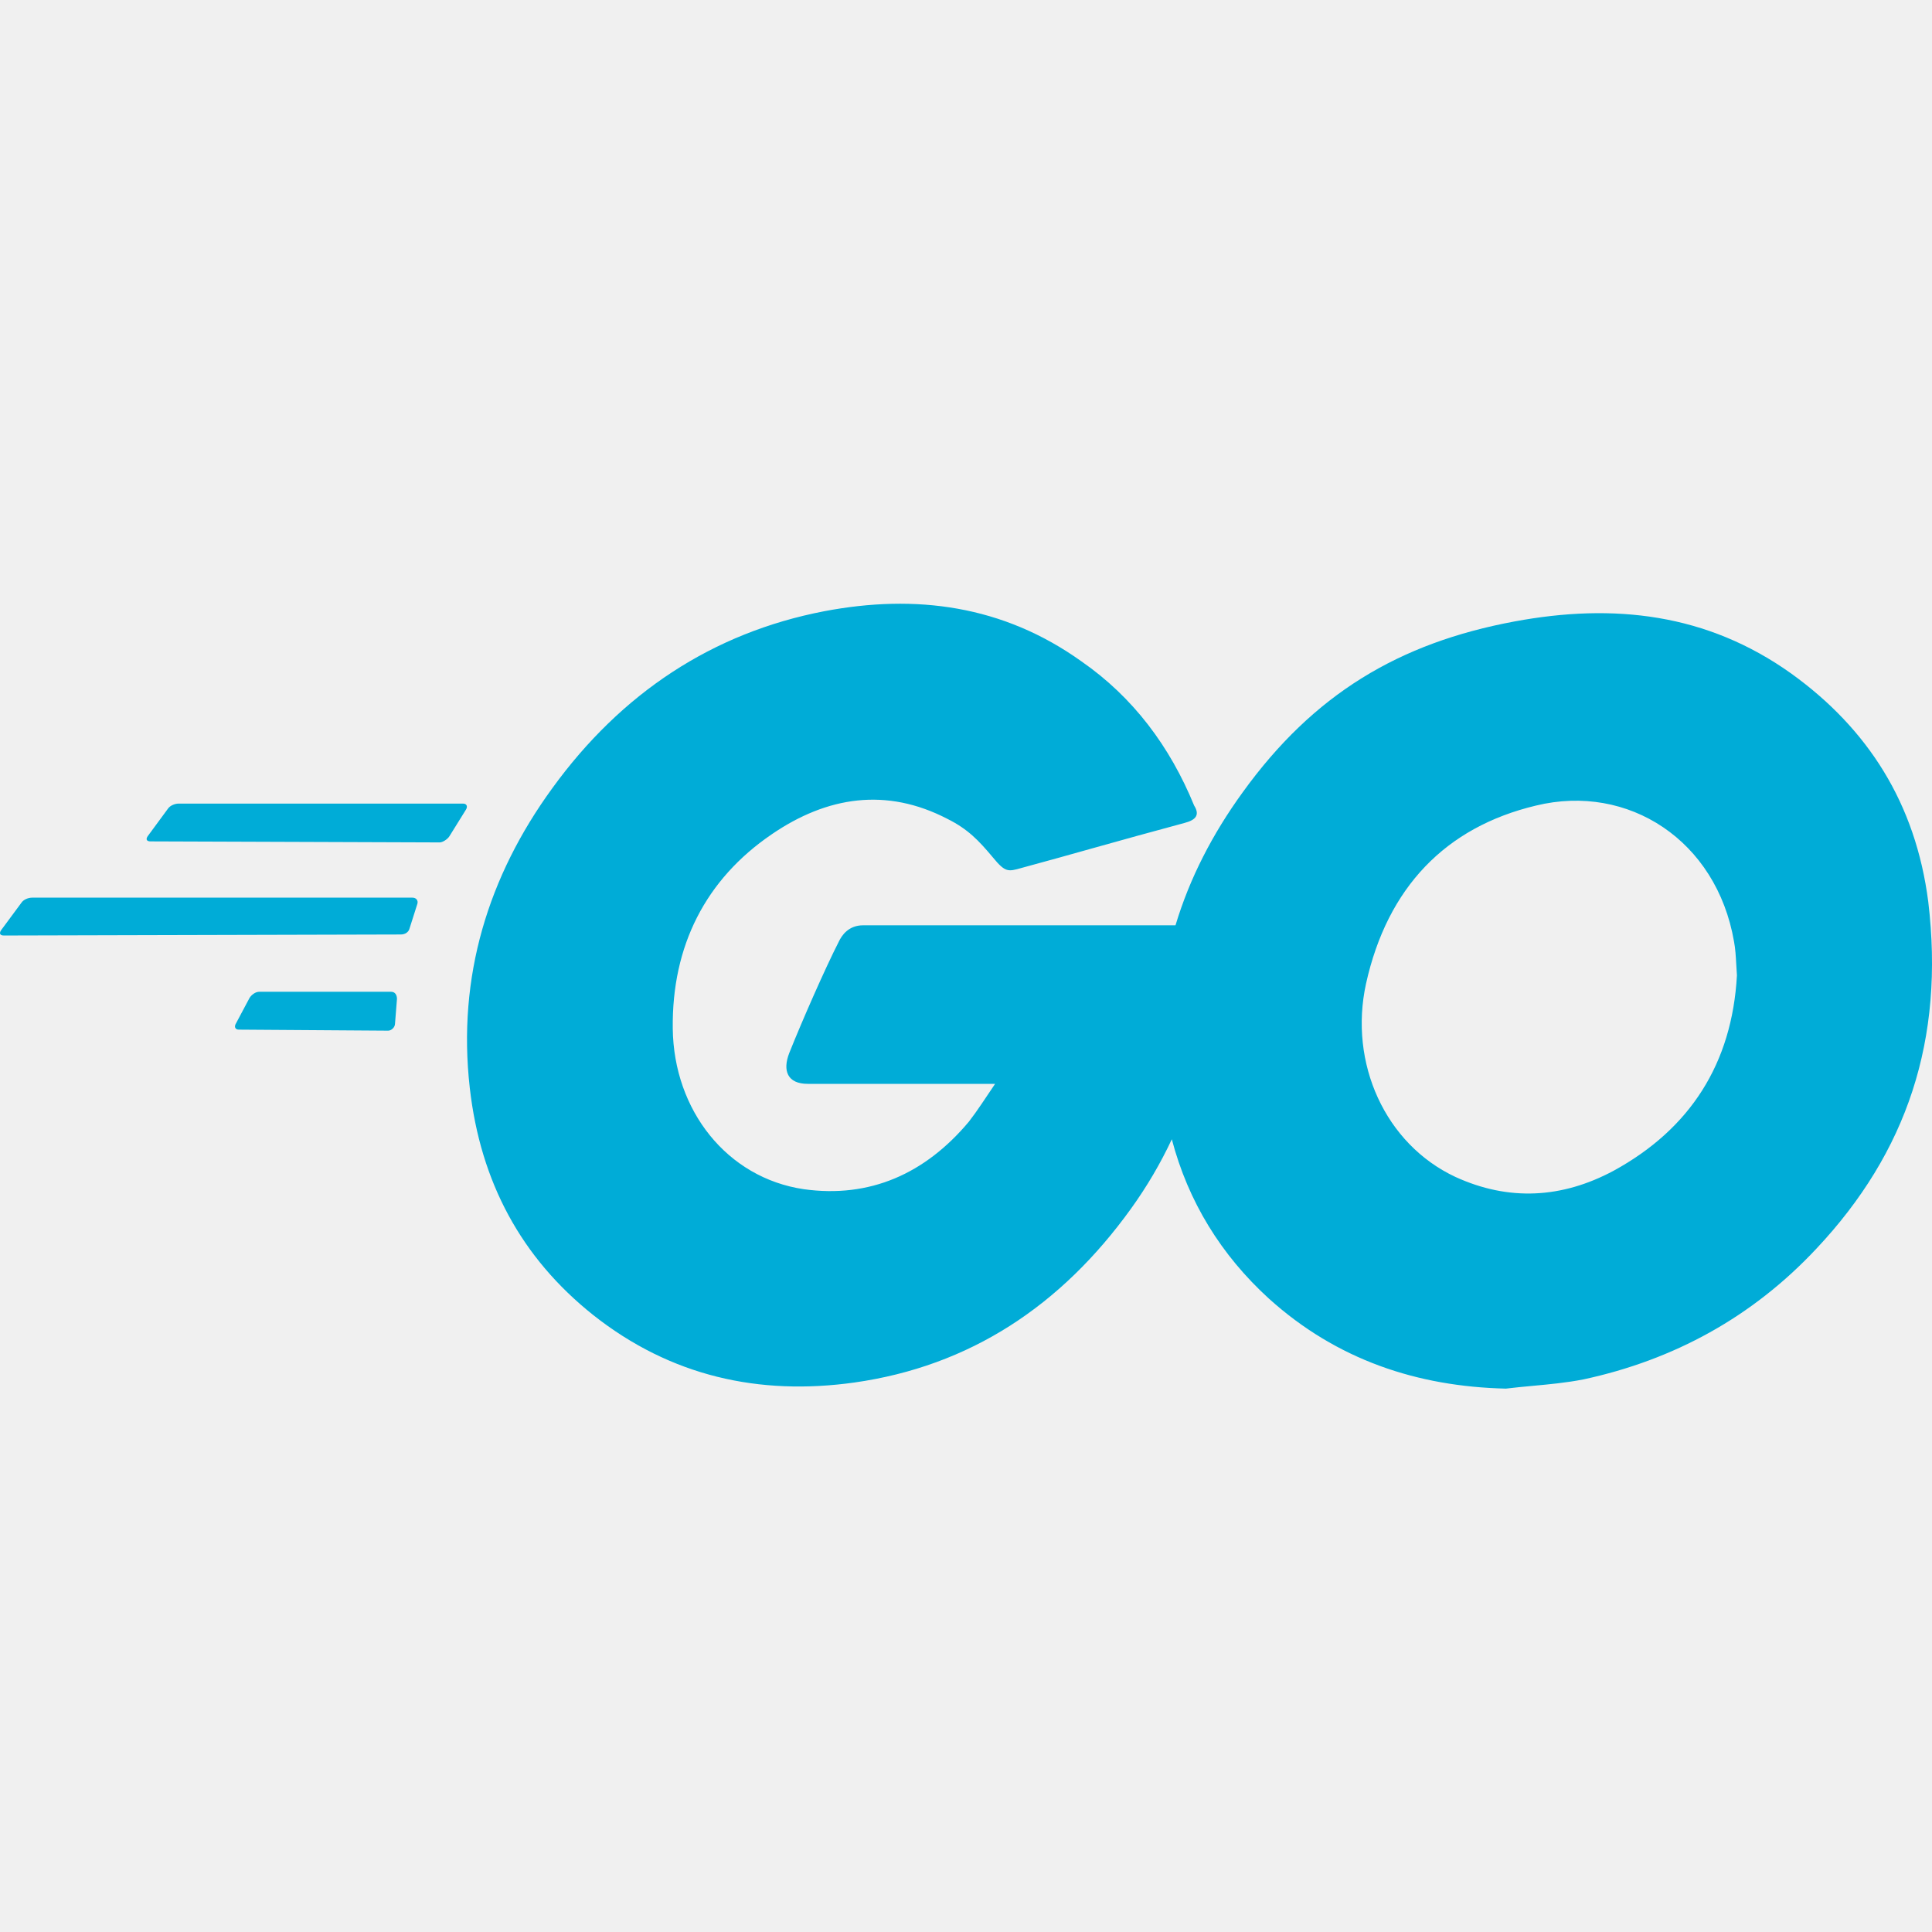
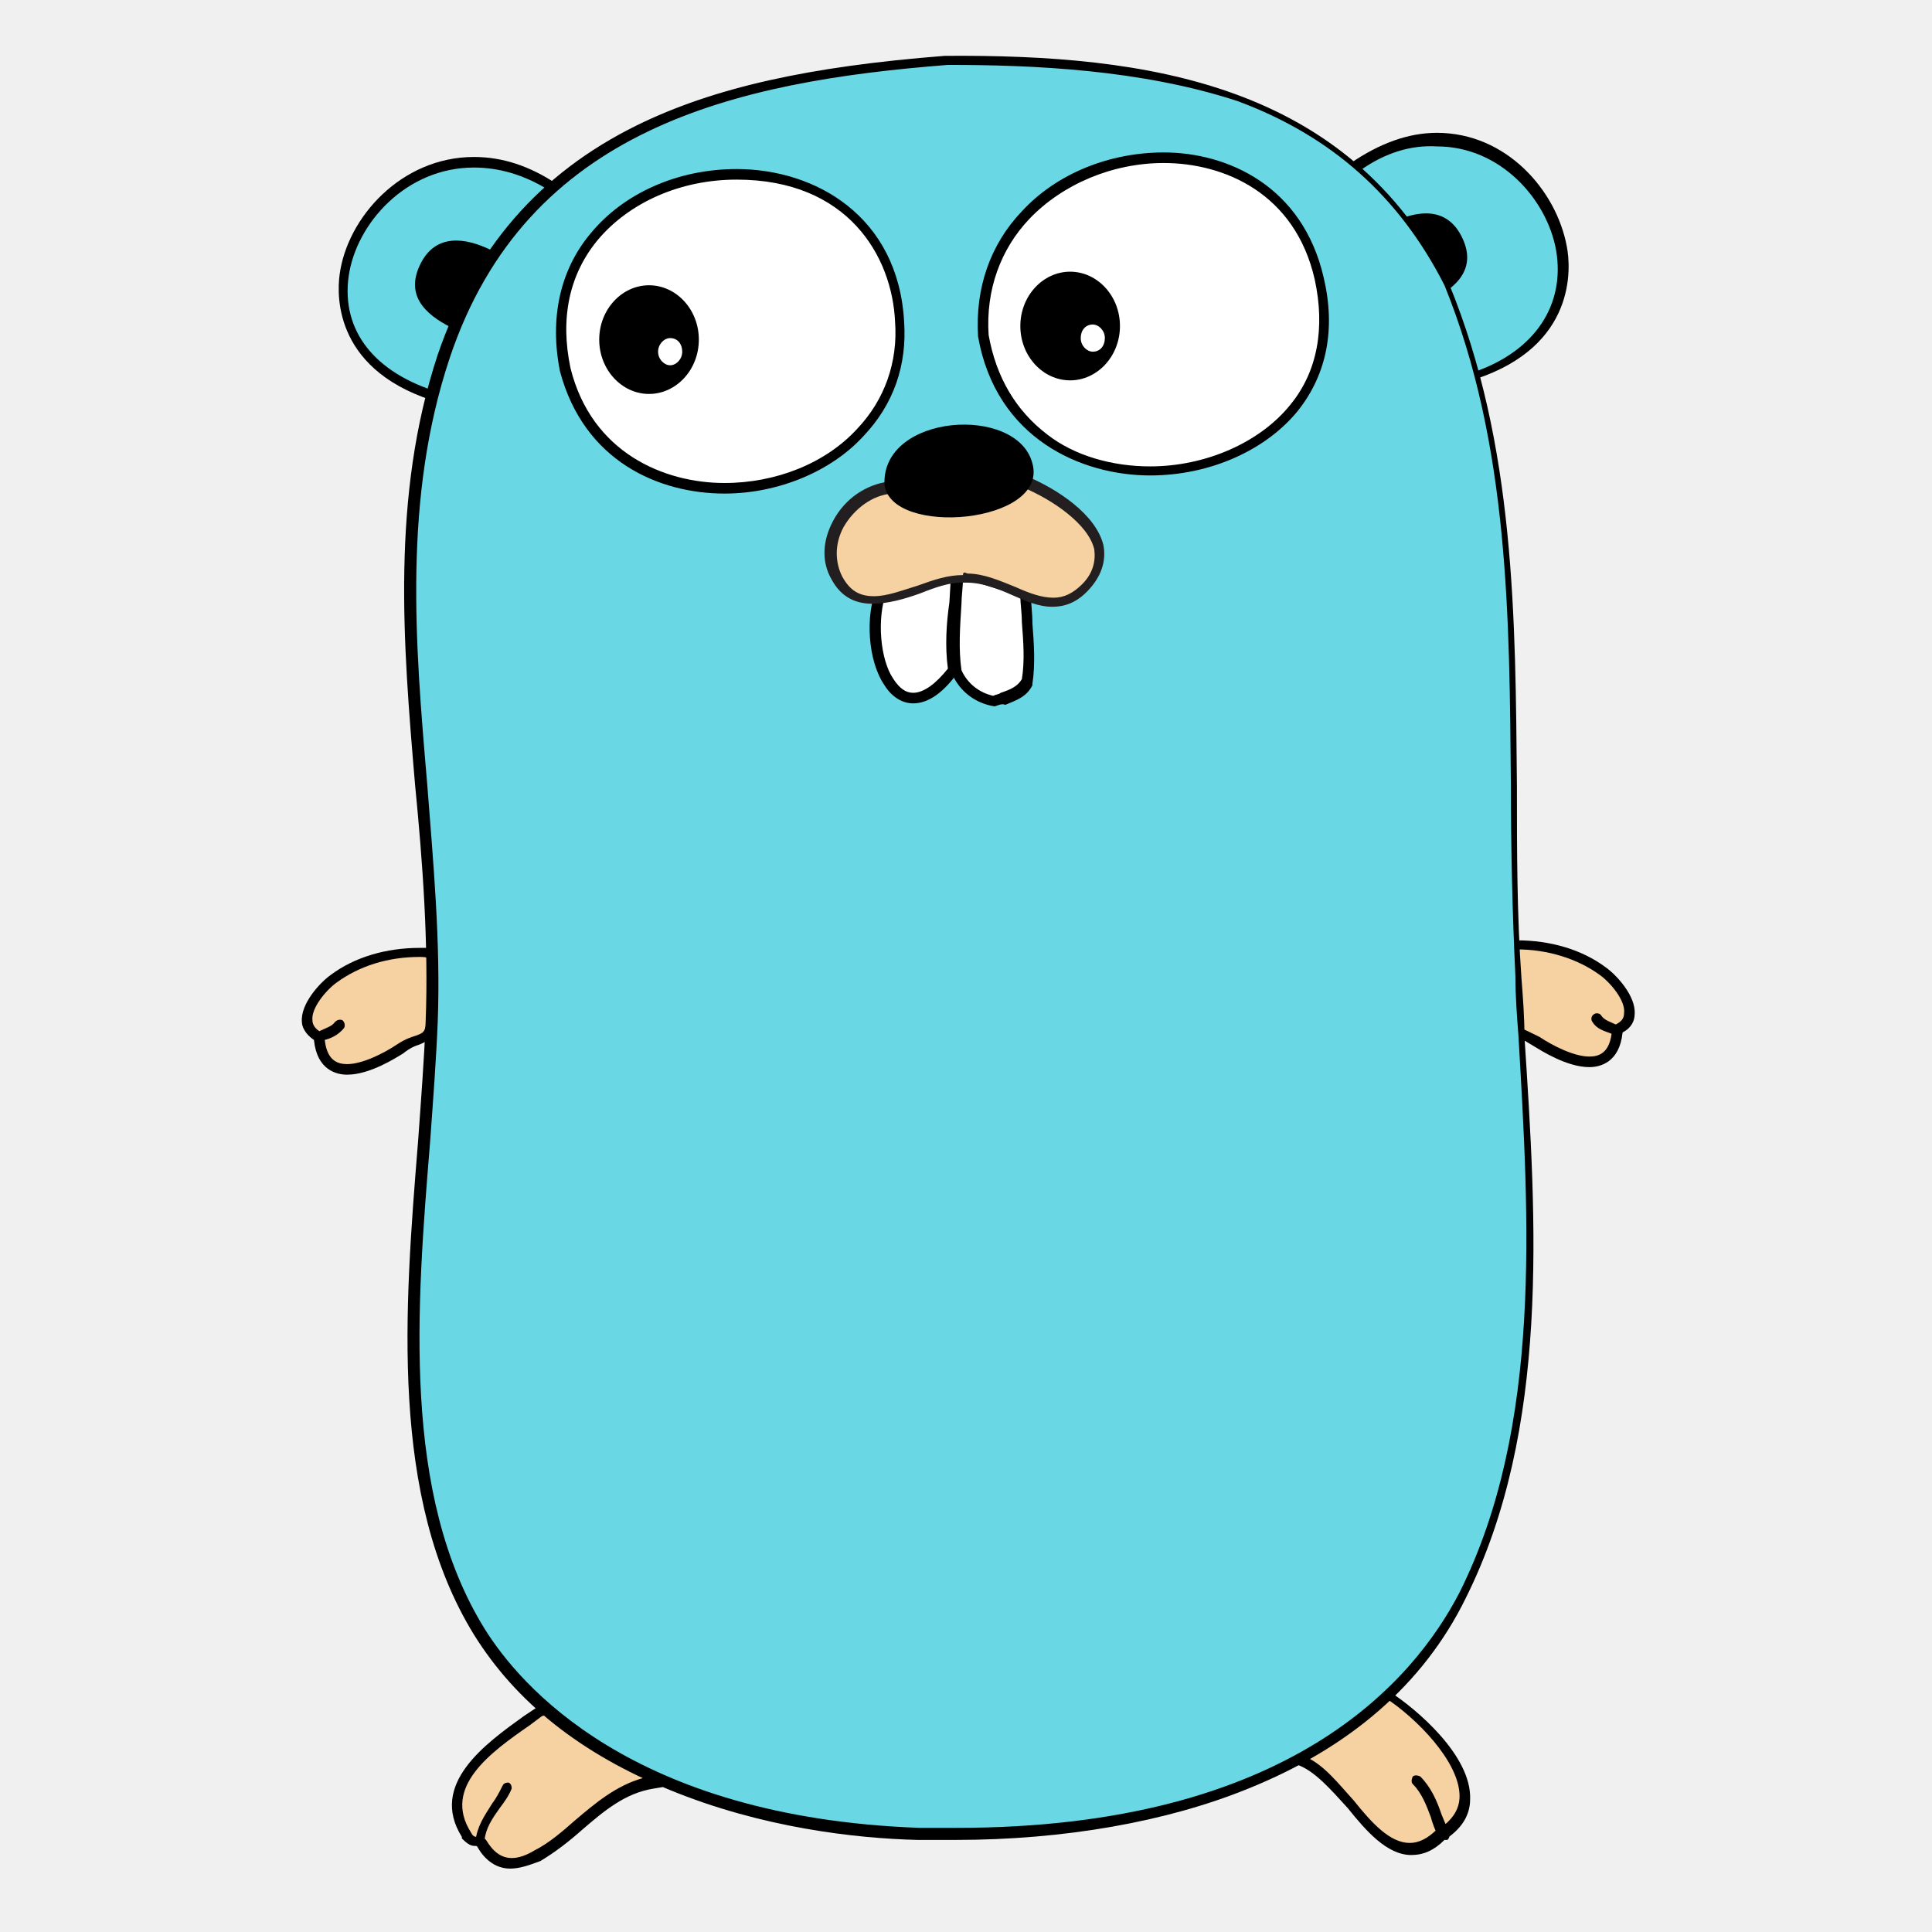
- <svg xmlns="http://www.w3.org/2000/svg" width="800px" height="800px" viewBox="0 0 32 32" fill="none">
-   <path fill-rule="evenodd" clip-rule="evenodd" d="M18.118 14.044C17.741 14.15 17.359 14.257 16.916 14.377C16.7 14.438 16.651 14.452 16.45 14.207C16.209 13.919 16.032 13.733 15.694 13.564C14.681 13.038 13.7 13.191 12.783 13.818C11.689 14.563 11.126 15.664 11.143 17.037C11.159 18.392 12.043 19.51 13.314 19.697C14.407 19.849 15.324 19.442 16.048 18.578C16.192 18.392 16.321 18.189 16.482 17.952H13.378C13.04 17.952 12.96 17.731 13.072 17.443C13.281 16.918 13.668 16.037 13.893 15.597C13.941 15.495 14.053 15.326 14.295 15.326H19.47C19.703 14.55 20.08 13.816 20.583 13.123C21.757 11.496 23.172 10.649 25.086 10.293C26.727 9.988 28.271 10.158 29.67 11.157C30.941 12.072 31.729 13.309 31.938 14.935C32.211 17.223 31.584 19.086 30.088 20.679C29.027 21.814 27.724 22.525 26.228 22.847C25.943 22.903 25.658 22.929 25.377 22.955C25.23 22.969 25.085 22.982 24.942 23C23.478 22.966 22.143 22.525 21.017 21.509C20.226 20.788 19.68 19.902 19.409 18.87C19.221 19.271 18.996 19.654 18.734 20.018C17.576 21.628 16.064 22.628 14.15 22.899C12.574 23.119 11.11 22.797 9.824 21.78C8.634 20.832 7.958 19.578 7.781 18.019C7.572 16.173 8.087 14.512 9.148 13.055C10.29 11.48 11.802 10.48 13.651 10.124C15.163 9.836 16.611 10.023 17.913 10.955C18.766 11.547 19.377 12.361 19.779 13.343C19.875 13.496 19.811 13.581 19.618 13.631C19.055 13.782 18.59 13.912 18.118 14.044ZM28.758 15.974C28.761 16.031 28.765 16.091 28.769 16.155C28.689 17.612 27.997 18.697 26.727 19.391C25.874 19.849 24.99 19.899 24.105 19.493C22.947 18.951 22.336 17.612 22.626 16.291C22.98 14.698 23.944 13.699 25.44 13.343C26.968 12.97 28.432 13.919 28.721 15.596C28.744 15.716 28.75 15.836 28.758 15.974Z" fill="#00ACD7" />
-   <path d="M2.445 13.852C2.412 13.902 2.429 13.936 2.493 13.936L7.283 13.953C7.331 13.953 7.411 13.902 7.443 13.852L7.717 13.411C7.749 13.36 7.733 13.31 7.669 13.31H2.959C2.895 13.31 2.815 13.344 2.782 13.394L2.445 13.852Z" fill="#00ACD7" />
-   <path d="M0.016 15.41C-0.016 15.461 7.45058e-09 15.495 0.064 15.495L6.639 15.478C6.704 15.478 6.768 15.444 6.784 15.376L6.913 14.97C6.929 14.919 6.897 14.868 6.832 14.868H0.531C0.466 14.868 0.386 14.902 0.354 14.953L0.016 15.41Z" fill="#00ACD7" />
-   <path d="M3.908 16.952C3.876 17.003 3.892 17.054 3.956 17.054L6.43 17.071C6.478 17.071 6.543 17.02 6.543 16.952L6.575 16.546C6.575 16.478 6.543 16.427 6.478 16.427H4.294C4.23 16.427 4.165 16.478 4.133 16.529L3.908 16.952Z" fill="#00ACD7" />
+ <svg xmlns="http://www.w3.org/2000/svg" xmlns:xlink="http://www.w3.org/1999/xlink" viewBox="0 0 128 128">
+   <defs>
+     <path id="go-original-a" d="M18.8 1h90.5v126H18.8z" />
+   </defs>
+   <clipPath id="go-original-b">
+     <use xlink:href="#go-original-a" overflow="visible" />
+   </clipPath>
+   <path fill-rule="evenodd" clip-rule="evenodd" fill="#F6D2A2" d="M21.1 68.7c.2 3.5 3.7 1.9 5.3.8 1.5-1.1 2-.2 2.1-2.3.1-1.4.2-2.7.2-4.1-2.3-.2-4.8.3-6.7 1.7-.9.7-2.8 3-.9 3.9" clip-path="url(#go-original-b)" />
+   <path d="M23 71.2c-.7 0-2-.3-2.2-2.3-.6-.4-.8-.9-.8-1.2-.1-1.2 1.2-2.6 1.9-3.1 1.6-1.2 3.7-1.8 5.9-1.8h1.3v.3c.1 1.1 0 2.2-.1 3.2 0 .3 0 .6-.1.9-.1 1.5-.4 1.7-1.1 2-.3.1-.6.2-1.1.6-.5.3-2.2 1.4-3.7 1.4zm4.8-7.8c-2.1 0-4 .6-5.5 1.7-.7.5-1.7 1.7-1.6 2.5 0 .3.2.6.6.8l.2.1v.2c.1 1.6.9 1.8 1.5 1.8 1 0 2.4-.7 3.3-1.3.6-.4 1-.5 1.3-.6.5-.2.6-.2.7-1.4 0-.3 0-.6.1-.9.1-.9.1-1.9.1-2.8-.3-.1-.5-.1-.7-.1z" clip-path="url(#go-original-b)" />
+   <path fill-rule="evenodd" clip-rule="evenodd" fill="#C6B198" d="M21.1 68.7c.5-.2 1.1-.3 1.4-.8" clip-path="url(#go-original-b)" />
+   <path d="M21.1 69c-.1 0-.3-.1-.3-.2-.1-.2 0-.4.2-.4.1 0 .2-.1.2-.1.4-.2.8-.3 1-.6.1-.1.3-.2.5-.1.1.1.2.3.1.5-.4.5-.9.7-1.3.8l-.2.1h-.2z" clip-path="url(#go-original-b)" />
+   <path fill-rule="evenodd" clip-rule="evenodd" fill="#6AD7E5" d="M29.3 26.4c-13.6-3.8-3.5-21.1 7.4-14l-7.4 14z" clip-path="url(#go-original-b)" />
+   <path d="M29.5 26.8l-.3-.1c-7-2-6.9-7-6.7-8.5.5-3.8 4.1-7.8 8.9-7.8 1.9 0 3.7.6 5.5 1.8l.3.2-7.7 14.4zm1.9-15.7c-4.5 0-7.8 3.7-8.3 7.2-.5 3.6 1.7 6.4 6 7.7l7.1-13.5c-1.5-.9-3.1-1.4-4.8-1.4z" clip-path="url(#go-original-b)" />
+   <path fill-rule="evenodd" clip-rule="evenodd" fill="#6AD7E5" d="M89.6 11.1c10.7-7.5 20.5 9.5 8 13.8l-8-13.8z" clip-path="url(#go-original-b)" />
+   <path d="M97.5 25.3L89.2 11l.3-.2c1.9-1.3 3.8-2 5.7-2 4.6 0 7.9 3.8 8.6 7.5.3 1.5.6 6.6-6 8.8l-.3.2zm-7.4-14l7.7 13.3c3.9-1.4 5.9-4.4 5.3-8-.6-3.4-3.7-6.9-7.9-6.9-1.7-.1-3.4.4-5.1 1.6z" clip-path="url(#go-original-b)" />
+   <path fill-rule="evenodd" clip-rule="evenodd" fill="#F6D2A2" d="M92 112.3c2.7 1.7 7.7 6.8 3.6 9.3-3.9 3.6-6.1-4-9.6-5 1.5-2 3.4-3.9 6-4.3" clip-path="url(#go-original-b)" />
+   <path d="M93.5 122.9c-1.6 0-3-1.6-4.2-3.1-1.1-1.2-2.2-2.5-3.4-2.9l-.5-.1.3-.4c1.2-1.7 3.2-3.9 6.2-4.4h.1l.1.1c1.7 1.1 5.4 4.2 5.3 7.1 0 1.1-.6 2-1.7 2.7-.7.7-1.4 1-2.2 1zm-7-6.5c1.2.5 2.2 1.8 3.2 2.9 1.2 1.5 2.4 2.8 3.7 2.8.6 0 1.2-.3 1.8-.9h.1c.9-.6 1.4-1.3 1.4-2.2 0-2.3-2.9-5.2-4.9-6.5-1.8.5-3.6 1.7-5.3 3.9zm9.1 5.5c-.1 0-.2-.1-.3-.2-.2-.4-.4-.9-.5-1.3-.3-.8-.6-1.6-1.2-2.2-.1-.1-.1-.3 0-.5.1-.1.3-.1.5 0 .7.7 1.1 1.6 1.4 2.5l.5 1.2c.1.2 0 .4-.1.5h-.3z" clip-path="url(#go-original-b)" />
+   <path fill-rule="evenodd" clip-rule="evenodd" fill="#F6D2A2" d="M43.2 118.1c-3.2.5-5 3.4-7.7 4.9-2.5 1.5-3.5-.5-3.7-.9-.4-.2-.4.2-1-.4-2.3-3.7 2.4-6.4 4.9-8.2 3.5-.8 5.7 2.2 7.5 4.6" clip-path="url(#go-original-b)" />
+   <path d="M33.8 123.8c-1.3 0-2-1.1-2.2-1.5h-.1c-.3 0-.5-.1-.9-.5v-.1c-2.2-3.5 1.6-6.2 4.1-8l.9-.6h.2c.4-.1.7-.1 1.1-.1 3 0 4.9 2.6 6.5 4.7l.5.7-.6.1c-1.9.3-3.3 1.5-4.7 2.7-.9.8-1.8 1.5-2.8 2.1-.8.3-1.4.5-2 .5zm-2.2-2.1c.1 0 .2 0 .4.1h.1l.1.1c.2.3.7 1.2 1.7 1.2.5 0 1-.2 1.5-.5 1-.5 1.9-1.3 2.7-2 1.3-1.1 2.7-2.3 4.5-2.8-1.5-2-3.3-4.2-5.8-4.2-.3 0-.6 0-.9.1l-.8.6c-2.6 1.8-5.8 4.1-3.9 7.1.1.2.2.3.4.3zm.2.7c-.2 0-.4-.2-.3-.4.1-1 .6-1.7 1.1-2.5.3-.4.5-.8.7-1.2.1-.2.3-.2.4-.2.2.1.2.3.2.4-.2.5-.5.9-.8 1.3-.5.7-.9 1.3-1 2.1 0 .4-.1.5-.3.5z" clip-path="url(#go-original-b)" />
+   <path fill-rule="evenodd" clip-rule="evenodd" d="M29.9 21.7c-1.8-.9-3.1-2.2-2-4.3 1-1.9 2.9-1.7 4.7-.8l-2.7 5.1zm64.9-1.8c1.8-.9 3.1-2.2 2-4.3-1-1.9-2.9-1.7-4.7-.8l2.7 5.1z" clip-path="url(#go-original-b)" />
+   <path fill-rule="evenodd" clip-rule="evenodd" fill="#F6D2A2" d="M107.1 68.2c-.2 3.5-3.7 1.9-5.3.8-1.5-1.1-2-.2-2.1-2.3-.1-1.4-.2-2.7-.2-4.1 2.3-.2 4.8.3 6.7 1.7 1 .8 2.8 3 .9 3.9" clip-path="url(#go-original-b)" />
+   <path d="M105.3 70.7c-1.5 0-3.2-1.1-3.7-1.4-.5-.3-.8-.5-1.1-.6-.8-.3-1-.5-1.1-2 0-.3 0-.6-.1-.9-.1-1-.2-2.1-.1-3.2v-.3h1.3c2.2 0 4.3.6 5.9 1.8.7.5 2 1.9 1.9 3.1 0 .4-.2.9-.8 1.2-.2 2-1.5 2.3-2.2 2.3zM99.8 63c0 .9 0 1.9.1 2.8 0 .3 0 .6.1.9.1 1.2.2 1.2.7 1.4.3.1.7.3 1.3.6.9.6 2.3 1.3 3.3 1.3.6 0 1.4-.2 1.5-1.8V68l.2-.1c.4-.2.6-.4.6-.8.1-.8-.9-2-1.6-2.5-1.5-1.1-3.5-1.7-5.5-1.7-.2.1-.4.1-.7.1z" clip-path="url(#go-original-b)" />
+   <path fill-rule="evenodd" clip-rule="evenodd" fill="#C6B198" d="M107.1 68.2c-.5-.2-1.1-.3-1.4-.8" clip-path="url(#go-original-b)" />
+   <path d="M107.1 68.6h-.1l-.2-.1c-.5-.2-1-.3-1.3-.8-.1-.1-.1-.4.1-.5.1-.1.4-.1.5.1.2.3.6.4 1 .6.1 0 .2.1.2.1.2.1.3.3.2.4-.1.1-.3.2-.4.2z" clip-path="url(#go-original-b)" />
+   <path fill-rule="evenodd" clip-rule="evenodd" fill="#6AD7E5" d="M62.8 4c13.6 0 26.3 1.9 33 15 6 14.6 3.8 30.4 4.8 45.9.8 13.3 2.5 28.6-3.6 40.9-6.5 12.9-22.7 16.2-36 15.7-10.5-.4-23.1-3.8-29.1-13.4-6.9-11.2-3.7-27.9-3.2-40.4.6-14.8-4-29.7.9-44.1C34.5 8.5 48.1 5.1 62.8 4" clip-path="url(#go-original-b)" />
+   <path d="M63.3 121.9h-2.5c-4.1-.1-10.3-.8-16.4-3.3-5.9-2.4-10.2-5.8-13-10.3-5.6-9.1-4.6-21.6-3.7-32.7.2-2.8.4-5.4.5-7.9.2-5.2-.2-10.6-.7-15.7-.8-9.4-1.6-19.1 1.5-28.5 2.4-7 6.7-12 13.2-15.2 5.1-2.5 11.4-3.9 20.4-4.6C76 3.6 89.3 5.5 96 18.8c4.4 10.7 4.4 22.2 4.5 33.3 0 4.2 0 8.5.3 12.7.1 1.3.2 2.6.2 3.9.8 12.2 1.7 26-3.9 37.2-2.8 5.7-7.7 9.9-14.4 12.6-5.4 2.2-12.2 3.4-19.4 3.4zM62.8 4.3c-14.1 1.1-27.9 4.2-33 19.4-3.1 9.3-2.3 18.9-1.5 28.2.4 5.2.9 10.5.7 15.8-.1 2.5-.3 5.1-.5 7.9-.9 11-1.9 23.4 3.6 32.3 2.3 3.7 9.7 12.5 28.8 13.2h2.5c22.1 0 30.3-9.8 33.3-15.6 5.5-11 4.6-24.8 3.9-36.9-.1-1.3-.2-2.6-.2-3.9-.2-4.2-.3-8.5-.3-12.7-.1-11-.1-22.5-4.4-33.1C92.7 13 88.2 9 82 6.7c-6.4-2.1-13.6-2.4-19.2-2.4z" clip-path="url(#go-original-b)" />
+   <path fill-rule="evenodd" clip-rule="evenodd" fill="#fff" d="M65.2 22.2c2.4 14.2 25.6 10.4 22.3-3.9-3-12.8-23.1-9.2-22.3 3.9" clip-path="url(#go-original-b)" />
+   <path d="M76.2 31.5c-4.5 0-10.2-2.4-11.4-9.2-.2-3.2.8-6.1 2.9-8.3 2.3-2.5 5.8-3.9 9.4-3.9 4.2 0 9.2 2.2 10.6 8.3.8 3.4.2 6.4-1.7 8.8-2.1 2.6-5.8 4.3-9.8 4.3zm-10.7-9.3c.5 2.8 1.8 5 3.9 6.6 1.8 1.4 4.3 2.1 6.8 2.1 3.7 0 7.3-1.6 9.3-4.1 1.8-2.2 2.3-5.1 1.6-8.3-1.3-5.7-6-7.7-10-7.7-3.4 0-6.7 1.4-8.9 3.7-1.9 2-2.9 4.7-2.7 7.7z" clip-path="url(#go-original-b)" />
+   <path fill-rule="evenodd" clip-rule="evenodd" fill="#fff" d="M37.5 24.5c3.2 12.3 22.9 9.2 22.2-3.2-.9-14.8-25.3-12-22.2 3.2" clip-path="url(#go-original-b)" />
+   <path d="M48 32.7c-4.3 0-9.3-2.1-10.9-8.1-.7-3.5 0-6.7 2-9.1 2.2-2.7 5.8-4.3 9.7-4.3 5.2 0 10.7 3.1 11.1 10.1.2 2.9-.7 5.5-2.7 7.6-2.1 2.3-5.6 3.8-9.2 3.8zm.8-20.8c-3.7 0-7.1 1.5-9.2 4-1.9 2.3-2.5 5.2-1.8 8.5C39.2 30 44 32 48 32c3.4 0 6.7-1.3 8.8-3.6 1.8-1.9 2.7-4.4 2.5-7.1-.2-4.3-3.1-9.4-10.5-9.4z" clip-path="url(#go-original-b)" />
+   <path fill-rule="evenodd" clip-rule="evenodd" fill="#fff" d="M68 39.2c0 1.8.4 3.9.1 5.9-.5.9-1.4 1-2.2 1.3-1.1-.2-2-.9-2.5-1.9-.3-2.2.1-4.4.2-6.6l4.4 1.3z" clip-path="url(#go-original-b)" />
+   <path d="M65.9 46.8c-1.3-.2-2.3-1-2.8-2.1-.2-1.6-.1-3.1 0-4.6.1-.7.1-1.4.1-2.1v-.4l5.1 1.6v.2c0 .6.1 1.2.1 1.9.1 1.3.2 2.7 0 4v.1c-.4.8-1.1 1-1.8 1.3-.2-.1-.4 0-.7.1zm-2.2-2.4c.4.9 1.2 1.5 2.1 1.7.2-.1.4-.1.5-.2.6-.2 1.1-.4 1.4-.9.2-1.2.1-2.5 0-3.8 0-.6-.1-1.2-.1-1.7l-3.8-1.2c0 .6-.1 1.2-.1 1.7-.1 1.6-.2 3 0 4.4z" clip-path="url(#go-original-b)" />
+   <path fill-rule="evenodd" clip-rule="evenodd" d="M46.3 22.5c0 2-1.5 3.6-3.3 3.6-1.8 0-3.3-1.6-3.3-3.6s1.5-3.6 3.3-3.6c1.8 0 3.3 1.6 3.3 3.6" clip-path="url(#go-original-b)" />
+   <path fill-rule="evenodd" clip-rule="evenodd" fill="#fff" d="M45.2 23.3c0 .5-.4.9-.8.9s-.8-.4-.8-.9.4-.9.8-.9c.5 0 .8.4.8.9" clip-path="url(#go-original-b)" />
+   <path fill-rule="evenodd" clip-rule="evenodd" d="M74.2 21.6c0 2-1.5 3.6-3.3 3.6-1.8 0-3.3-1.6-3.3-3.6s1.5-3.6 3.3-3.6c1.8 0 3.3 1.6 3.3 3.6" clip-path="url(#go-original-b)" />
+   <path fill-rule="evenodd" clip-rule="evenodd" fill="#fff" d="M73.2 22.4c0 .5-.3.9-.8.9-.4 0-.8-.4-.8-.9s.3-.9.8-.9c.4 0 .8.4.8.9M58.4 39c-1.5 3.5.8 10.6 4.8 5.4-.3-2.2.1-4.4.2-6.6l-5 1.2z" clip-path="url(#go-original-b)" />
+   <path d="M60.5 46.6c-.7 0-1.4-.4-1.9-1.2-1.1-1.6-1.3-4.6-.5-6.5l.1-.2 5.5-1.4v.4l-.1 2.2c-.1 1.5-.2 2.9 0 4.4v.1l-.1.1c-1 1.4-2 2.1-3 2.1zm-1.8-7.3c-.6 1.7-.4 4.4.5 5.7.4.6.8.9 1.3.9.7 0 1.5-.6 2.3-1.6-.2-1.5-.1-3 .1-4.4l.1-1.7-4.3 1.1z" clip-path="url(#go-original-b)" />
+   <path fill-rule="evenodd" clip-rule="evenodd" fill="#F6D2A2" d="M58.9 32.2c-2.7.2-4.9 3.5-3.5 6 1.9 3.4 6-.3 8.6 0 3 .1 5.4 3.2 7.8.6 2.7-2.9-1.2-5.7-4.1-7l-8.8.4z" clip-path="url(#go-original-b)" />
+   <path fill="#231F20" d="M69.7 40.2c-.9 0-1.8-.4-2.7-.8-.9-.4-1.9-.8-3-.8h-.3c-.8 0-1.7.3-2.7.7-1.1.4-2.2.7-3.2.7-1.2 0-2.1-.5-2.7-1.6-.7-1.2-.6-2.6.1-3.9.8-1.5 2.2-2.4 3.7-2.6l8.9-.4h.1c2.2.9 4.7 2.6 5.2 4.6.2 1-.1 2-.9 2.9-.8.9-1.6 1.2-2.5 1.2zM64.1 38c1.1 0 2.2.5 3.2.9.9.4 1.7.7 2.5.7.7 0 1.3-.3 1.9-.9.7-.7.9-1.5.8-2.3-.4-1.7-2.8-3.3-4.7-4.1l-8.7.4c-1.3.1-2.5 1-3.2 2.2-.6 1.1-.6 2.3-.1 3.3.5.9 1.1 1.3 2.1 1.3.9 0 1.9-.4 2.9-.7 1.1-.4 2-.7 3-.7 0-.2.1-.2.3-.1z" clip-path="url(#go-original-b)" />
+   <path fill-rule="evenodd" clip-rule="evenodd" d="M58.6 32.1c-.2-4.7 8.8-5.3 9.8-1.4 1.1 4-9.4 4.9-9.8 1.4" clip-path="url(#go-original-b)" />
</svg>
